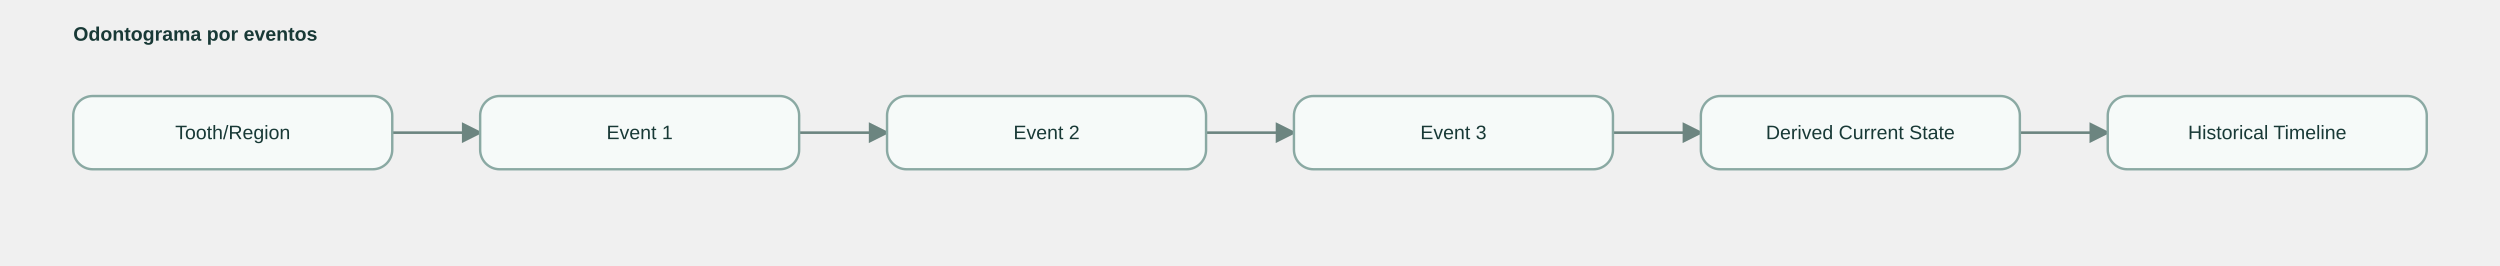
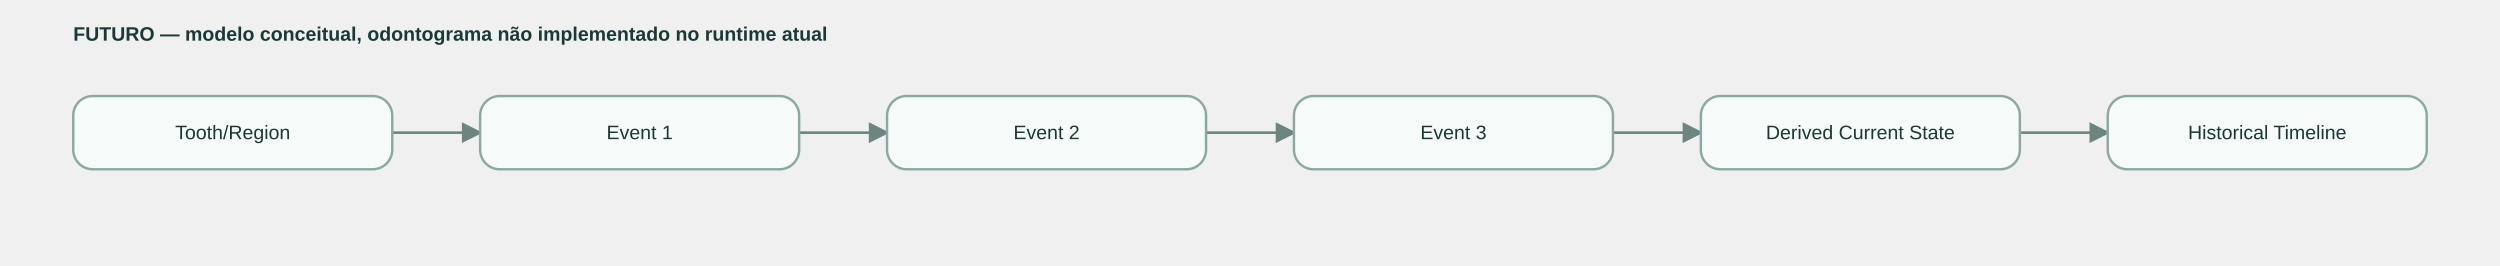
<svg xmlns="http://www.w3.org/2000/svg" role="img" aria-labelledby="title desc" width="1536" height="163" viewBox="0 0 1536 163">
  <defs>
    <marker id="arrow" markerWidth="8" markerHeight="8" refX="7" refY="4" orient="auto">
      <path d="M0,0 L8,4 L0,8 z" fill="#6c8580" />
    </marker>
  </defs>
  <style>text{font-family:Arial,sans-serif;font-size:12px;fill:#183936}.node rect,.node polygon{fill:#f6faf9;stroke:#8aa9a3;stroke-width:1.5}.node.decision polygon{fill:#eef5f3}.edge-label{font-size:10px;fill:#425b56;paint-order:stroke;stroke:#fff;stroke-width:4px;stroke-linejoin:round}</style>
-   <text x="45" y="25" font-size="16" font-weight="700">Odontograma por eventos</text>
+   <text x="45" y="25" font-size="16" font-weight="700">FUTURO — modelo conceitual, odontograma não implementado no runtime atual</text>
  <g class="edge">
    <path d="M 241 81.5 L 295 81.5" fill="none" stroke="#6c8580" stroke-width="1.6" marker-end="url(#arrow)" />
  </g>
  <g class="edge">
    <path d="M 491 81.5 L 545 81.5" fill="none" stroke="#6c8580" stroke-width="1.6" marker-end="url(#arrow)" />
  </g>
  <g class="edge">
    <path d="M 741 81.5 L 795 81.5" fill="none" stroke="#6c8580" stroke-width="1.6" marker-end="url(#arrow)" />
  </g>
  <g class="edge">
    <path d="M 991 81.5 L 1045 81.5" fill="none" stroke="#6c8580" stroke-width="1.6" marker-end="url(#arrow)" />
  </g>
  <g class="edge">
    <path d="M 1241 81.5 L 1295 81.5" fill="none" stroke="#6c8580" stroke-width="1.6" marker-end="url(#arrow)" />
  </g>
  <g class="node box">
    <rect x="45" y="59" width="196" height="45" rx="12" />
    <text x="143" y="85.5" text-anchor="middle">Tooth/Region</text>
  </g>
  <g class="node box">
    <rect x="295" y="59" width="196" height="45" rx="12" />
    <text x="393" y="85.5" text-anchor="middle">Event 1</text>
  </g>
  <g class="node box">
    <rect x="545" y="59" width="196" height="45" rx="12" />
    <text x="643" y="85.5" text-anchor="middle">Event 2</text>
  </g>
  <g class="node box">
    <rect x="795" y="59" width="196" height="45" rx="12" />
    <text x="893" y="85.5" text-anchor="middle">Event 3</text>
  </g>
  <g class="node box">
    <rect x="1045" y="59" width="196" height="45" rx="12" />
    <text x="1143" y="85.5" text-anchor="middle">Derived Current State</text>
  </g>
  <g class="node box">
    <rect x="1295" y="59" width="196" height="45" rx="12" />
    <text x="1393" y="85.5" text-anchor="middle">Historical Timeline</text>
  </g>
</svg>
